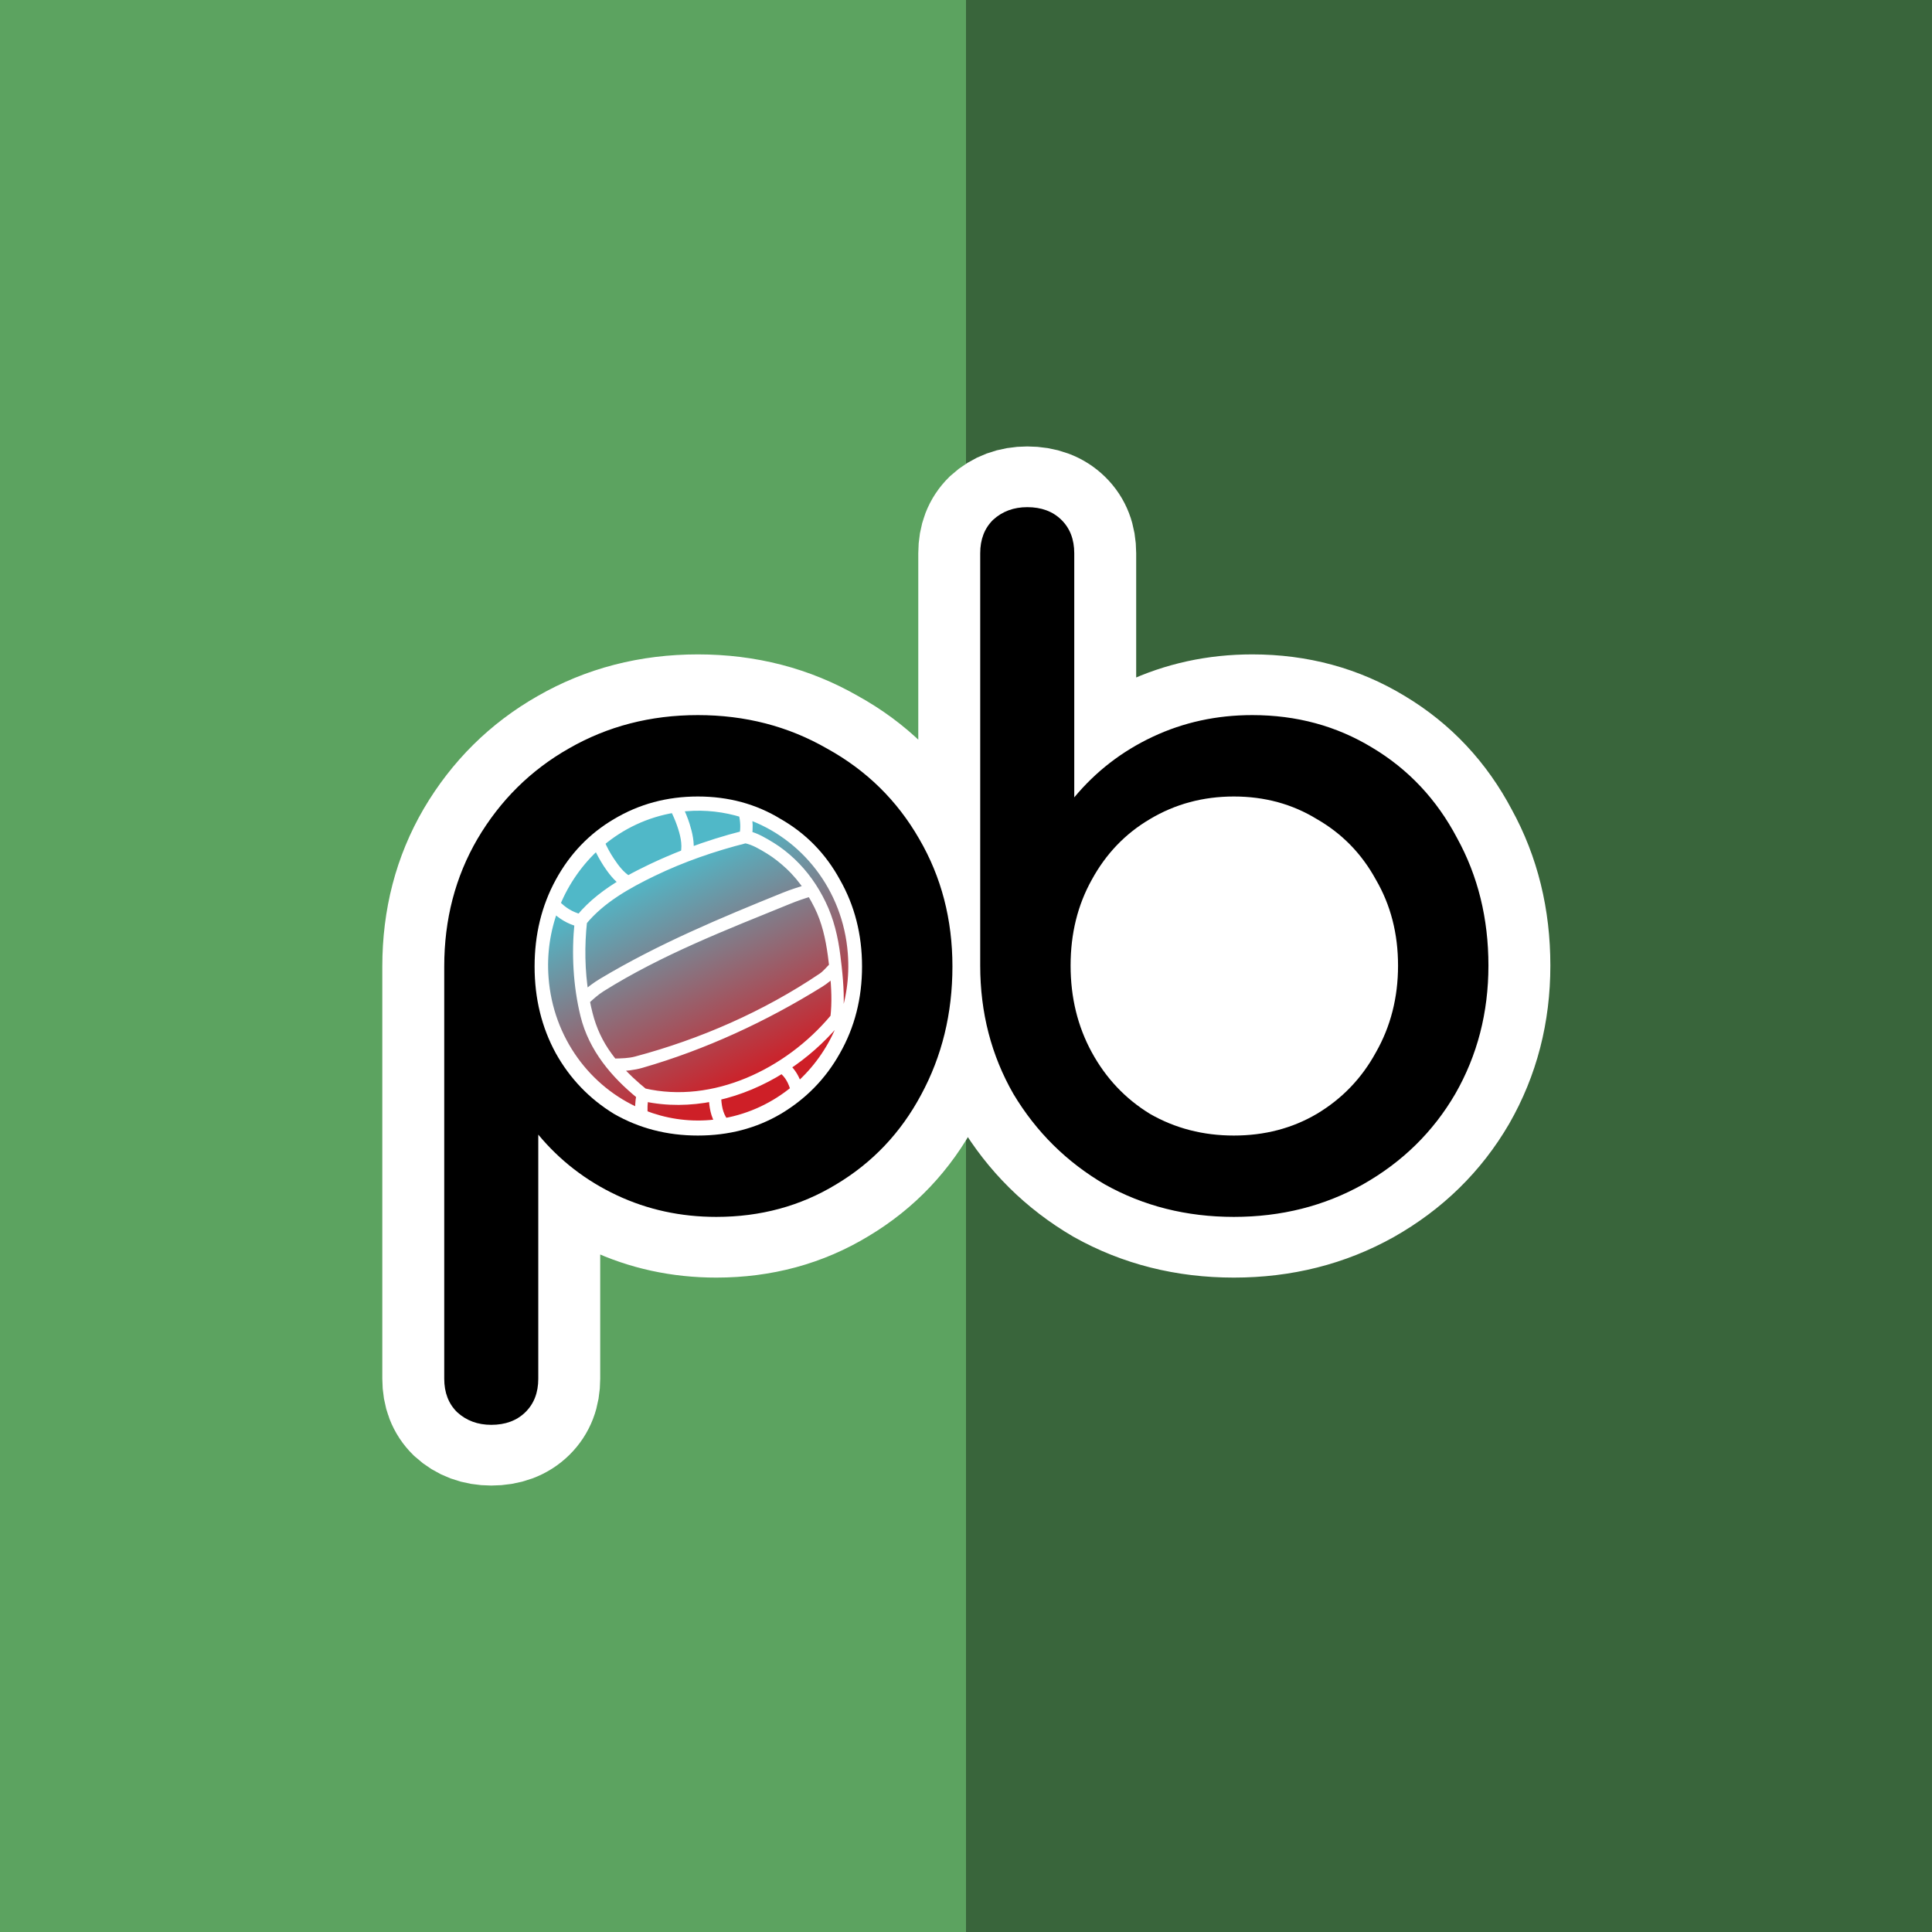
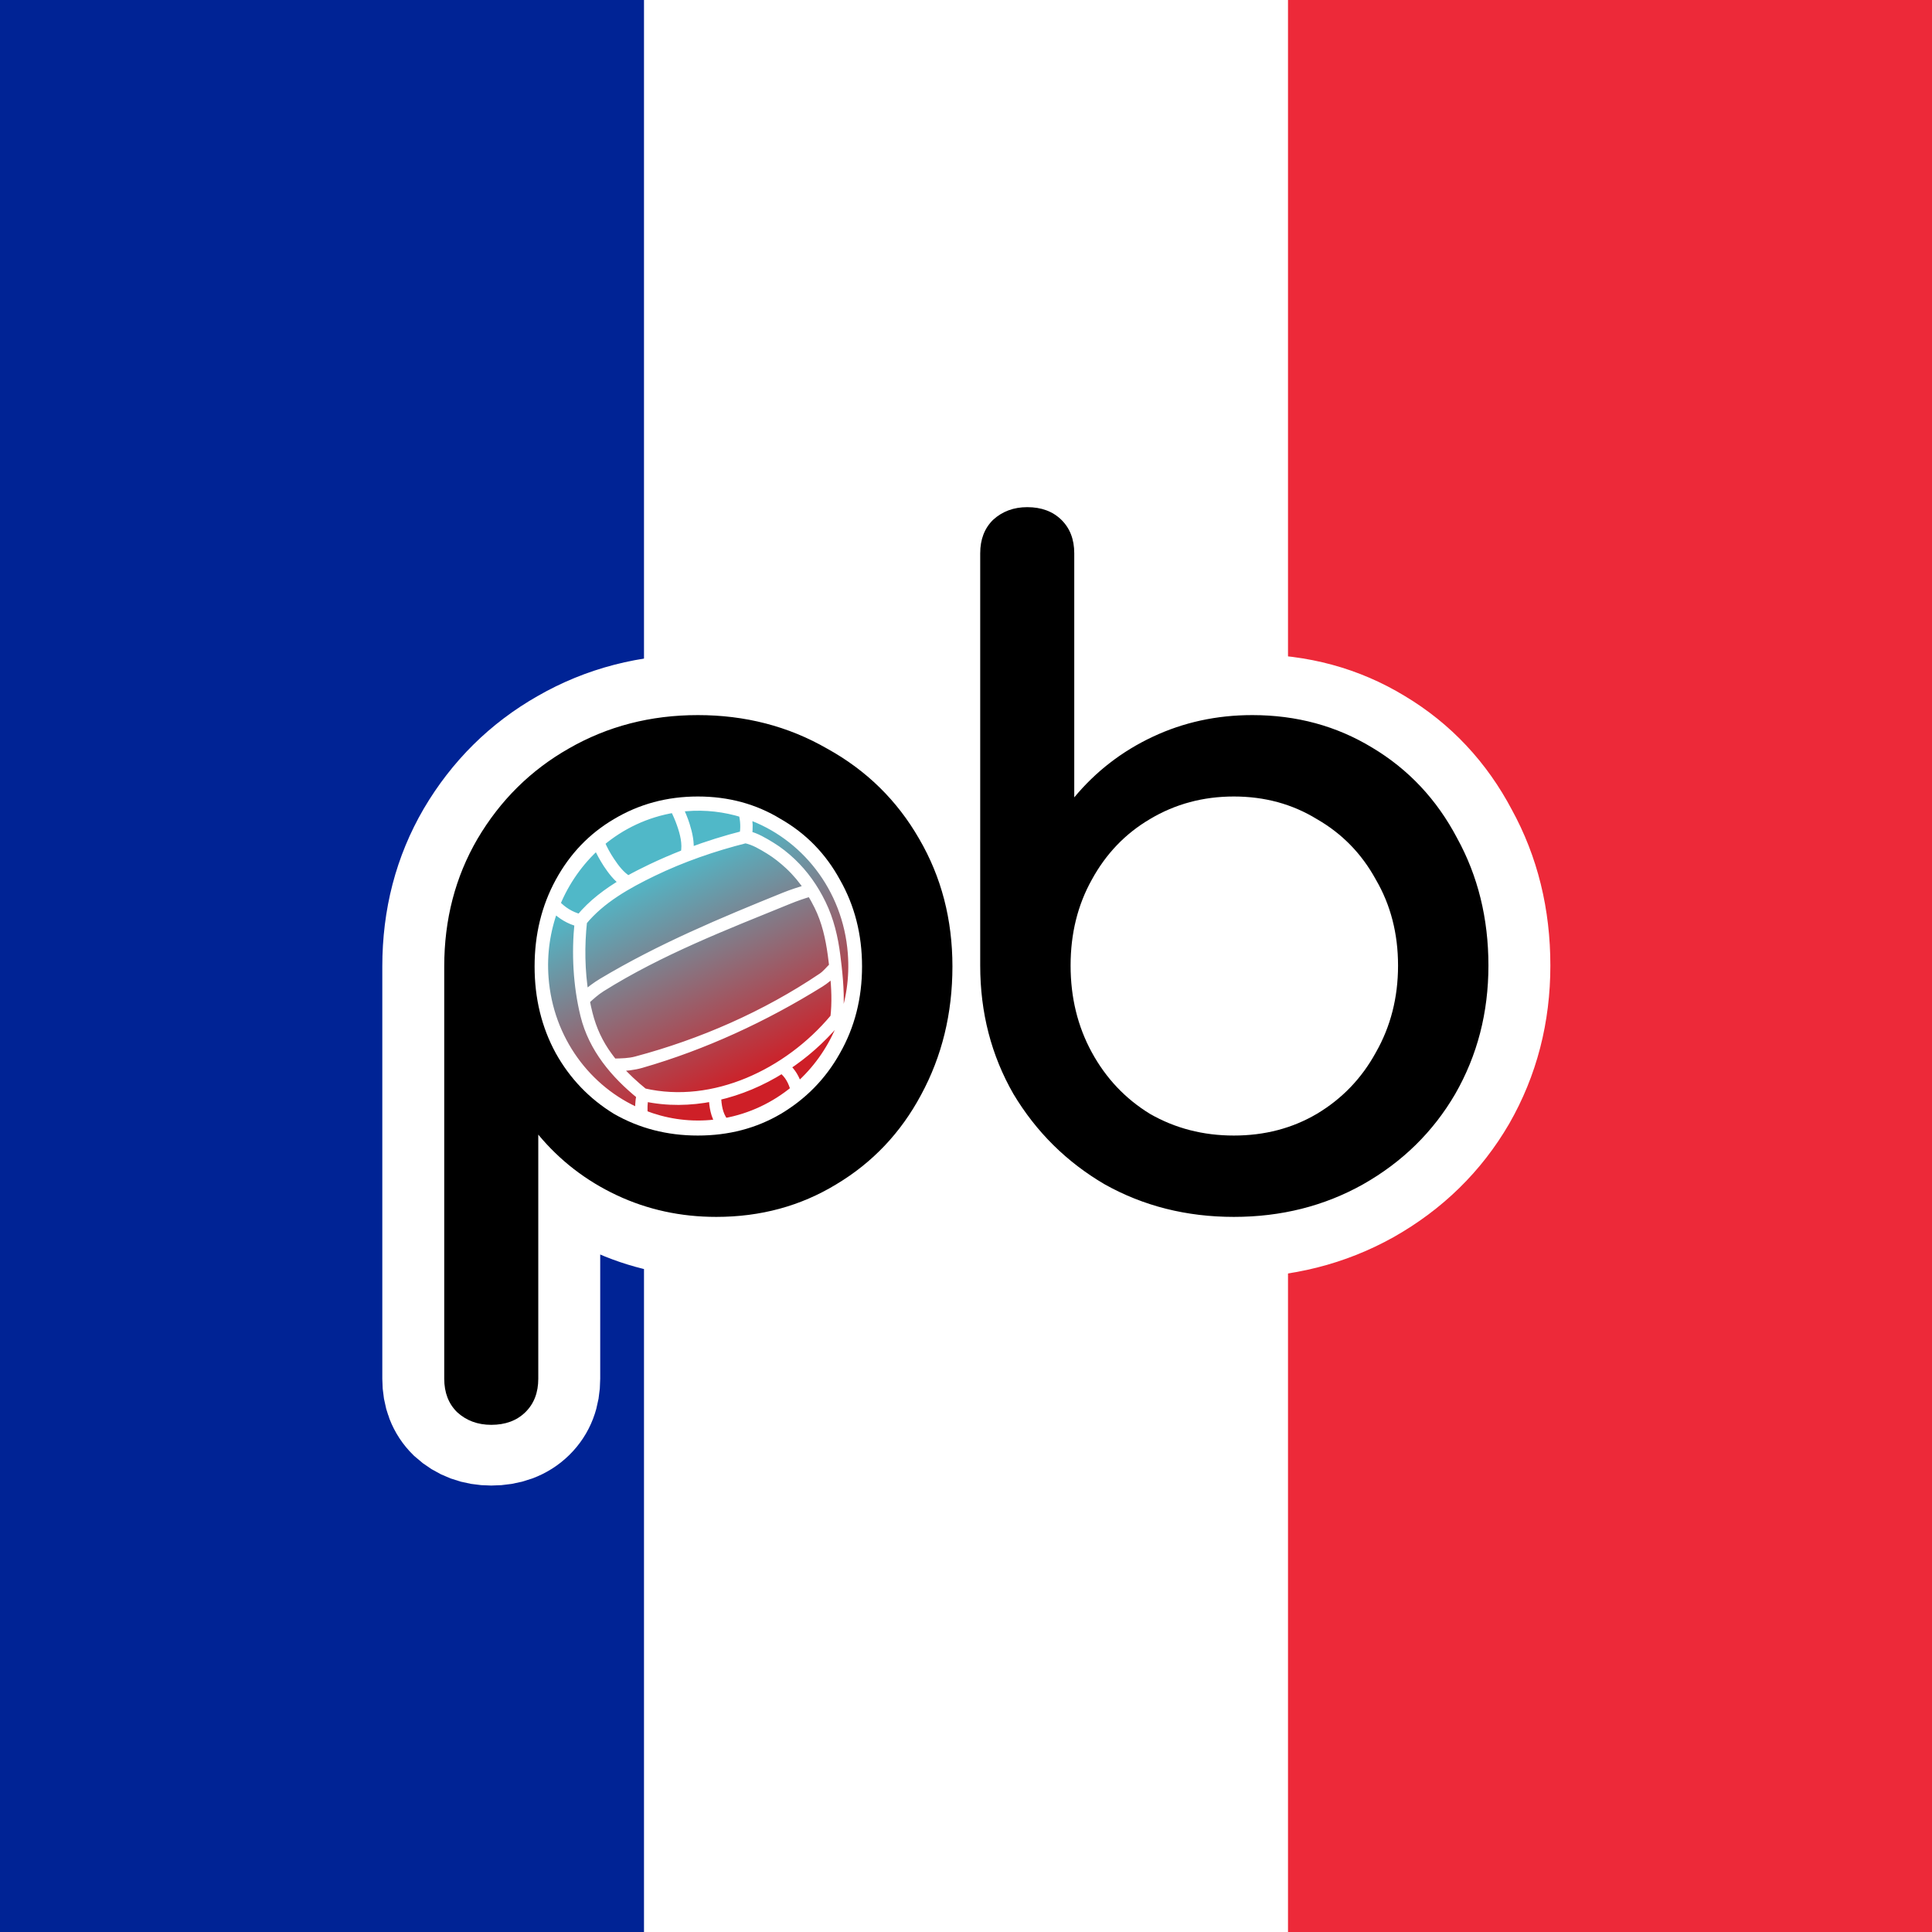
- <svg xmlns="http://www.w3.org/2000/svg" xmlns:xlink="http://www.w3.org/1999/xlink" width="72pt" height="72pt" viewBox="0 0 72 72" version="1.2" id="svg1355">
+ <svg xmlns="http://www.w3.org/2000/svg" xmlns:xlink="http://www.w3.org/1999/xlink" width="72pt" height="72pt" viewBox="0 0 72 72" version="1.2" id="svg1355" xml:space="preserve">
  <defs id="defs1334">
    <linearGradient id="linearGradient24977">
      <stop style="stop-color:#50b8c8;stop-opacity:1" offset="0" id="stop24973" />
      <stop style="stop-color:#ce1f27;stop-opacity:1" offset="1" id="stop24975" />
    </linearGradient>
    <linearGradient xlink:href="#linearGradient24977" id="linearGradient10058" gradientUnits="userSpaceOnUse" x1="2.65" y1="1.549" x2="4.958" y2="6.497" />
    <clipPath clipPathUnits="userSpaceOnUse" id="clipPath613">
      <rect style="display:inline;fill:#000000;stroke:#ffffff;stroke-width:0.3" id="rect613" width="72" height="72" x="17.987" y="18" />
    </clipPath>
    <clipPath clipPathUnits="userSpaceOnUse" id="clipPath614">
      <rect style="display:inline;fill:#000000;stroke:#ffffff;stroke-width:0.3" id="rect614" width="72" height="72" x="17.987" y="18" />
    </clipPath>
  </defs>
-   <g id="layer3" style="display:inline" transform="translate(-17.98741,-17.99999)">
+   <g id="layer1" style="display:inline">
+     <g id="g1" transform="scale(0.08,0.12)" style="display:inline">
+       <rect width="900" height="600" fill="#ed2939" id="rect1" x="0" y="0" />
+       <rect width="600" height="600" fill="#ffffff" id="rect2" x="0" y="0" />
+       <rect width="300" height="600" fill="#002395" id="rect3" x="0" y="0" />
+     </g>
+   </g>
+   <g id="layer3" style="display:none" transform="translate(-17.98741,-17.99999)">
    <rect style="fill:#39653b;fill-opacity:1;stroke-width:3.6" id="rect2994" width="54" height="108" x="53.987" y="-1.4317157e-05" clip-path="url(#clipPath614)" />
    <rect style="fill:#5ca360;fill-opacity:1;stroke-width:3.6" id="rect2996" width="54" height="108" x="-0.013" y="-1.4317157e-05" clip-path="url(#clipPath613)" />
  </g>
  <g id="g6212" style="display:inline" transform="translate(-17.98741,-17.99999)">
-     <path style="font-weight:bold;font-size:34.034px;line-height:0.75;font-family:Comfortaa;-inkscape-font-specification:Comfortaa;letter-spacing:-4.148px;word-spacing:0px;fill:none;stroke:#ffffff;stroke-width:4.57" d="m 43.558,45.097 q 2.621,0 4.765,1.259 2.178,1.225 3.403,3.403 1.225,2.144 1.225,4.799 0,2.655 -1.157,4.833 -1.123,2.144 -3.131,3.369 -1.974,1.225 -4.424,1.225 -1.974,0 -3.676,-0.817 -1.702,-0.817 -2.893,-2.28 v 9.189 q 0,0.783 -0.476,1.259 -0.476,0.476 -1.259,0.476 -0.749,0 -1.259,-0.476 -0.476,-0.476 -0.476,-1.259 V 54.558 q 0,-2.655 1.225,-4.799 1.259,-2.178 3.369,-3.403 2.144,-1.259 4.765,-1.259 z m 0,15.826 q 1.702,0 3.063,-0.817 1.395,-0.851 2.178,-2.28 0.817,-1.463 0.817,-3.267 0,-1.804 -0.817,-3.267 -0.783,-1.463 -2.178,-2.28 -1.361,-0.851 -3.063,-0.851 -1.702,0 -3.097,0.851 -1.361,0.817 -2.144,2.28 -0.783,1.463 -0.783,3.267 0,1.804 0.783,3.267 0.783,1.429 2.144,2.28 1.395,0.817 3.097,0.817 z m 20.458,-15.826 q 2.45,0 4.424,1.225 2.008,1.225 3.131,3.403 1.157,2.144 1.157,4.799 0,2.655 -1.225,4.833 -1.225,2.144 -3.403,3.403 -2.144,1.225 -4.765,1.225 -2.621,0 -4.765,-1.225 -2.11,-1.259 -3.369,-3.403 -1.225,-2.178 -1.225,-4.833 V 39.005 q 0,-0.783 0.476,-1.259 0.511,-0.476 1.259,-0.476 0.783,0 1.259,0.476 0.476,0.476 0.476,1.259 v 9.189 q 1.191,-1.463 2.893,-2.28 1.702,-0.817 3.676,-0.817 z m -0.681,15.826 q 1.702,0 3.063,-0.817 1.395,-0.851 2.178,-2.314 0.817,-1.463 0.817,-3.267 0,-1.804 -0.817,-3.233 -0.783,-1.463 -2.178,-2.28 -1.361,-0.851 -3.063,-0.851 -1.702,0 -3.097,0.851 -1.361,0.817 -2.144,2.28 -0.783,1.429 -0.783,3.233 0,1.804 0.783,3.267 0.783,1.463 2.144,2.314 1.395,0.817 3.097,0.817 z" id="text6192" transform="scale(1.010022,0.9900775)" aria-label="pb&#10;" />
+     <path style="font-weight:bold;font-size:34.034px;line-height:0.75;font-family:Comfortaa;-inkscape-font-specification:Comfortaa;letter-spacing:-4.148px;word-spacing:0px;display:inline;mix-blend-mode:luminosity;fill:none;stroke:#ffffff;stroke-width:4.57" d="m 43.558,45.097 q 2.621,0 4.765,1.259 2.178,1.225 3.403,3.403 1.225,2.144 1.225,4.799 0,2.655 -1.157,4.833 -1.123,2.144 -3.131,3.369 -1.974,1.225 -4.424,1.225 -1.974,0 -3.676,-0.817 -1.702,-0.817 -2.893,-2.28 v 9.189 q 0,0.783 -0.476,1.259 -0.476,0.476 -1.259,0.476 -0.749,0 -1.259,-0.476 -0.476,-0.476 -0.476,-1.259 V 54.558 q 0,-2.655 1.225,-4.799 1.259,-2.178 3.369,-3.403 2.144,-1.259 4.765,-1.259 z m 0,15.826 q 1.702,0 3.063,-0.817 1.395,-0.851 2.178,-2.28 0.817,-1.463 0.817,-3.267 0,-1.804 -0.817,-3.267 -0.783,-1.463 -2.178,-2.28 -1.361,-0.851 -3.063,-0.851 -1.702,0 -3.097,0.851 -1.361,0.817 -2.144,2.28 -0.783,1.463 -0.783,3.267 0,1.804 0.783,3.267 0.783,1.429 2.144,2.28 1.395,0.817 3.097,0.817 z m 20.458,-15.826 q 2.45,0 4.424,1.225 2.008,1.225 3.131,3.403 1.157,2.144 1.157,4.799 0,2.655 -1.225,4.833 -1.225,2.144 -3.403,3.403 -2.144,1.225 -4.765,1.225 -2.621,0 -4.765,-1.225 -2.11,-1.259 -3.369,-3.403 -1.225,-2.178 -1.225,-4.833 V 39.005 q 0,-0.783 0.476,-1.259 0.511,-0.476 1.259,-0.476 0.783,0 1.259,0.476 0.476,0.476 0.476,1.259 v 9.189 q 1.191,-1.463 2.893,-2.28 1.702,-0.817 3.676,-0.817 z m -0.681,15.826 q 1.702,0 3.063,-0.817 1.395,-0.851 2.178,-2.314 0.817,-1.463 0.817,-3.267 0,-1.804 -0.817,-3.233 -0.783,-1.463 -2.178,-2.28 -1.361,-0.851 -3.063,-0.851 -1.702,0 -3.097,0.851 -1.361,0.817 -2.144,2.28 -0.783,1.429 -0.783,3.233 0,1.804 0.783,3.267 0.783,1.463 2.144,2.314 1.395,0.817 3.097,0.817 z" id="text6192" transform="scale(1.010022,0.9900775)" aria-label="pb&#10;" />
    <path style="fill:#ffffff;stroke-width:0.033" d="m 42.795,59.623 c -1.959,-0.337 -3.779,-1.815 -4.453,-3.618 -1.23,-3.289 0.067,-6.868 2.981,-8.225 0.809,-0.377 1.173,-0.44 2.534,-0.443 1.371,-0.003 1.718,0.057 2.529,0.438 2.127,0.997 3.296,2.761 3.448,5.203 0.103,1.643 -0.205,2.949 -0.982,4.17 -1.176,1.848 -3.701,2.88 -6.057,2.475 z" id="path6206" />
    <path style="fill:#ffffff;stroke-width:0.033" d="m 63.163,59.877 c -1.79,-0.308 -3.393,-1.554 -4.25,-3.302 -0.429,-0.875 -0.471,-1.122 -0.471,-2.802 -4.66e-4,-1.742 0.029,-1.903 0.545,-2.951 0.635,-1.29 1.541,-2.174 2.864,-2.794 1.359,-0.637 3.532,-0.637 4.891,0 1.255,0.588 2.163,1.439 2.785,2.609 2.493,4.689 -1.248,10.123 -6.362,9.241 z" id="path6194" />
-     <path style="font-weight:bold;font-size:34.034px;line-height:0.75;font-family:Comfortaa;-inkscape-font-specification:Comfortaa;letter-spacing:-4.148px;word-spacing:0px;stroke:#ffffff;stroke-width:0" d="m 43.558,45.097 q 2.621,0 4.765,1.259 2.178,1.225 3.403,3.403 1.225,2.144 1.225,4.799 0,2.655 -1.157,4.833 -1.123,2.144 -3.131,3.369 -1.974,1.225 -4.424,1.225 -1.974,0 -3.676,-0.817 -1.702,-0.817 -2.893,-2.28 v 9.189 q 0,0.783 -0.476,1.259 -0.476,0.476 -1.259,0.476 -0.749,0 -1.259,-0.476 -0.476,-0.476 -0.476,-1.259 V 54.558 q 0,-2.655 1.225,-4.799 1.259,-2.178 3.369,-3.403 2.144,-1.259 4.765,-1.259 z m 0,15.826 q 1.702,0 3.063,-0.817 1.395,-0.851 2.178,-2.28 0.817,-1.463 0.817,-3.267 0,-1.804 -0.817,-3.267 -0.783,-1.463 -2.178,-2.28 -1.361,-0.851 -3.063,-0.851 -1.702,0 -3.097,0.851 -1.361,0.817 -2.144,2.28 -0.783,1.463 -0.783,3.267 0,1.804 0.783,3.267 0.783,1.429 2.144,2.28 1.395,0.817 3.097,0.817 z m 20.458,-15.826 q 2.45,0 4.424,1.225 2.008,1.225 3.131,3.403 1.157,2.144 1.157,4.799 0,2.655 -1.225,4.833 -1.225,2.144 -3.403,3.403 -2.144,1.225 -4.765,1.225 -2.621,0 -4.765,-1.225 -2.11,-1.259 -3.369,-3.403 -1.225,-2.178 -1.225,-4.833 V 39.005 q 0,-0.783 0.476,-1.259 0.511,-0.476 1.259,-0.476 0.783,0 1.259,0.476 0.476,0.476 0.476,1.259 v 9.189 q 1.191,-1.463 2.893,-2.28 1.702,-0.817 3.676,-0.817 z m -0.681,15.826 q 1.702,0 3.063,-0.817 1.395,-0.851 2.178,-2.314 0.817,-1.463 0.817,-3.267 0,-1.804 -0.817,-3.233 -0.783,-1.463 -2.178,-2.28 -1.361,-0.851 -3.063,-0.851 -1.702,0 -3.097,0.851 -1.361,0.817 -2.144,2.28 -0.783,1.429 -0.783,3.233 0,1.804 0.783,3.267 0.783,1.463 2.144,2.314 1.395,0.817 3.097,0.817 z" id="text6200" transform="scale(1.010022,0.9900775)" aria-label="pb&#10;" />
+     <path style="font-weight:bold;font-size:34.034px;line-height:0.75;font-family:Comfortaa;-inkscape-font-specification:Comfortaa;letter-spacing:-4.148px;word-spacing:0px;display:inline;stroke:#ffffff;stroke-width:0" d="m 43.558,45.097 q 2.621,0 4.765,1.259 2.178,1.225 3.403,3.403 1.225,2.144 1.225,4.799 0,2.655 -1.157,4.833 -1.123,2.144 -3.131,3.369 -1.974,1.225 -4.424,1.225 -1.974,0 -3.676,-0.817 -1.702,-0.817 -2.893,-2.28 v 9.189 q 0,0.783 -0.476,1.259 -0.476,0.476 -1.259,0.476 -0.749,0 -1.259,-0.476 -0.476,-0.476 -0.476,-1.259 V 54.558 q 0,-2.655 1.225,-4.799 1.259,-2.178 3.369,-3.403 2.144,-1.259 4.765,-1.259 z m 0,15.826 q 1.702,0 3.063,-0.817 1.395,-0.851 2.178,-2.28 0.817,-1.463 0.817,-3.267 0,-1.804 -0.817,-3.267 -0.783,-1.463 -2.178,-2.28 -1.361,-0.851 -3.063,-0.851 -1.702,0 -3.097,0.851 -1.361,0.817 -2.144,2.28 -0.783,1.463 -0.783,3.267 0,1.804 0.783,3.267 0.783,1.429 2.144,2.28 1.395,0.817 3.097,0.817 z m 20.458,-15.826 q 2.45,0 4.424,1.225 2.008,1.225 3.131,3.403 1.157,2.144 1.157,4.799 0,2.655 -1.225,4.833 -1.225,2.144 -3.403,3.403 -2.144,1.225 -4.765,1.225 -2.621,0 -4.765,-1.225 -2.11,-1.259 -3.369,-3.403 -1.225,-2.178 -1.225,-4.833 V 39.005 q 0,-0.783 0.476,-1.259 0.511,-0.476 1.259,-0.476 0.783,0 1.259,0.476 0.476,0.476 0.476,1.259 v 9.189 q 1.191,-1.463 2.893,-2.28 1.702,-0.817 3.676,-0.817 z m -0.681,15.826 q 1.702,0 3.063,-0.817 1.395,-0.851 2.178,-2.314 0.817,-1.463 0.817,-3.267 0,-1.804 -0.817,-3.233 -0.783,-1.463 -2.178,-2.28 -1.361,-0.851 -3.063,-0.851 -1.702,0 -3.097,0.851 -1.361,0.817 -2.144,2.28 -0.783,1.429 -0.783,3.233 0,1.804 0.783,3.267 0.783,1.463 2.144,2.314 1.395,0.817 3.097,0.817 z" id="text6200" transform="scale(1.010022,0.9900775)" aria-label="pb&#10;" />
    <g id="g6204" transform="matrix(2.039748,0,0,-2.104706,-64.74146,371.6925)" style="fill:#333333;stroke:#ffffff;stroke-width:0.145;stroke-miterlimit:4;stroke-dasharray:none;stroke-opacity:1">
      <path id="path6202" d="m 3.459,0.012 c -0.06,0.004 -0.12,0.011 -0.178,0.018 0.067,0.133 0.127,0.27 0.172,0.41 0.064,0.199 0.115,0.416 0.088,0.627 C 3.972,0.91 4.411,0.777 4.855,0.668 4.887,0.505 4.878,0.324 4.834,0.158 4.401,0.029 3.936,-0.027 3.459,0.012 Z M 3.166,0.047 C 2.49,0.154 1.878,0.437 1.377,0.848 1.444,1.004 1.53,1.154 1.625,1.291 1.738,1.456 1.871,1.626 2.047,1.729 2.228,1.63 2.413,1.54 2.596,1.455 2.866,1.33 3.142,1.215 3.422,1.109 3.473,0.877 3.406,0.627 3.326,0.408 3.281,0.284 3.227,0.164 3.166,0.047 Z m 1.789,0.15 c 0.033,0.156 0.038,0.321 0.012,0.473 0.203,0.048 0.388,0.156 0.564,0.26 0.183,0.108 0.352,0.238 0.508,0.381 0.305,0.281 0.543,0.608 0.729,0.979 0.196,0.389 0.296,0.804 0.352,1.234 0.012,0.088 0.023,0.176 0.033,0.266 v 0.002 c 0.047,0.409 0.073,0.833 0.021,1.238 0.029,0.027 0.055,0.057 0.076,0.09 0.2,-0.512 0.291,-1.076 0.244,-1.66 C 7.373,1.915 6.334,0.664 4.955,0.197 Z M 1.291,0.92 C 0.862,1.295 0.519,1.766 0.295,2.295 0.451,2.458 0.651,2.579 0.871,2.633 1.163,2.289 1.539,2.017 1.938,1.789 1.772,1.677 1.642,1.51 1.531,1.348 1.441,1.212 1.359,1.069 1.291,0.92 Z M 2.367,6.074 c -0.189,0.053 -0.387,0.071 -0.584,0.078 0.197,0.217 0.417,0.414 0.646,0.594 1.703,0.379 3.51,-0.465 4.619,-1.744 0.007,-0.008 0.011,-0.013 0.02,-0.016 0.044,-0.352 0.027,-0.72 -0.012,-1.08 -0.1,0.1 -0.207,0.188 -0.326,0.26 C 5.371,4.985 3.896,5.647 2.367,6.074 Z M 6.76,4.027 C 6.867,3.958 6.95,3.853 7.041,3.768 7.03,3.677 7.019,3.587 7.006,3.498 6.95,3.098 6.859,2.705 6.674,2.344 6.618,2.234 6.558,2.128 6.492,2.025 h -0.002 C 6.309,2.076 6.132,2.136 5.957,2.205 4.404,2.818 2.823,3.41 1.396,4.277 1.258,4.362 1.135,4.469 1.014,4.578 c 0.021,0.108 0.044,0.214 0.072,0.318 0.095,0.364 0.252,0.692 0.479,0.992 0.041,0.055 0.083,0.108 0.127,0.16 0.005,-0.001 0.011,-0.004 0.018,-0.004 0.179,-0.004 0.359,-0.006 0.531,-0.051 1.591,-0.411 3.144,-1.069 4.52,-1.967 z M 5.852,2.121 C 6.041,2.047 6.236,1.988 6.432,1.93 6.297,1.732 6.142,1.551 5.961,1.387 5.81,1.252 5.651,1.128 5.477,1.025 5.297,0.919 5.111,0.809 4.904,0.768 4.132,0.957 3.372,1.211 2.65,1.549 2.037,1.837 1.393,2.184 0.949,2.709 c -0.064,0.569 -0.056,1.169 0.041,1.742 C 1.122,4.335 1.261,4.235 1.41,4.148 2.817,3.331 4.336,2.715 5.852,2.121 Z M 0.25,2.404 c -0.196,0.507 -0.285,1.066 -0.238,1.645 0.115,1.453 1.043,2.648 2.303,3.172 -0.005,-0.129 -0.001,-0.255 0.025,-0.383 -0.003,-0.008 -0.003,-0.018 -0.002,-0.027 C 1.715,6.32 1.179,5.708 0.98,4.926 0.802,4.223 0.761,3.459 0.838,2.736 0.619,2.684 0.411,2.563 0.25,2.404 Z M 7.098,5.109 C 6.752,5.503 6.343,5.854 5.891,6.141 6.039,6.262 6.133,6.427 6.189,6.607 6.623,6.237 6.968,5.771 7.197,5.246 7.175,5.191 7.145,5.145 7.104,5.111 Z M 5.791,6.201 C 5.302,6.499 4.766,6.719 4.211,6.84 c 0.017,0.22 0.038,0.419 0.178,0.602 0.003,0.004 0.005,0.006 0.006,0.01 C 5.036,7.341 5.616,7.07 6.098,6.684 6.047,6.496 5.954,6.319 5.791,6.201 Z m -3.344,0.662 c -0.029,0.134 -0.029,0.265 -0.021,0.4 0.503,0.191 1.052,0.278 1.623,0.232 0.077,-0.007 0.152,-0.015 0.227,-0.025 -0.129,-0.184 -0.155,-0.389 -0.172,-0.607 -0.545,0.105 -1.106,0.115 -1.656,3e-7 z" style="fill:url(#linearGradient10058);fill-opacity:1;fill-rule:nonzero;stroke:#ffffff;stroke-width:0.193;stroke-miterlimit:4;stroke-dasharray:none;stroke-opacity:1" transform="matrix(0.75,0,0,-0.75,50.50006,153.7658)" />
    </g>
  </g>
</svg>
